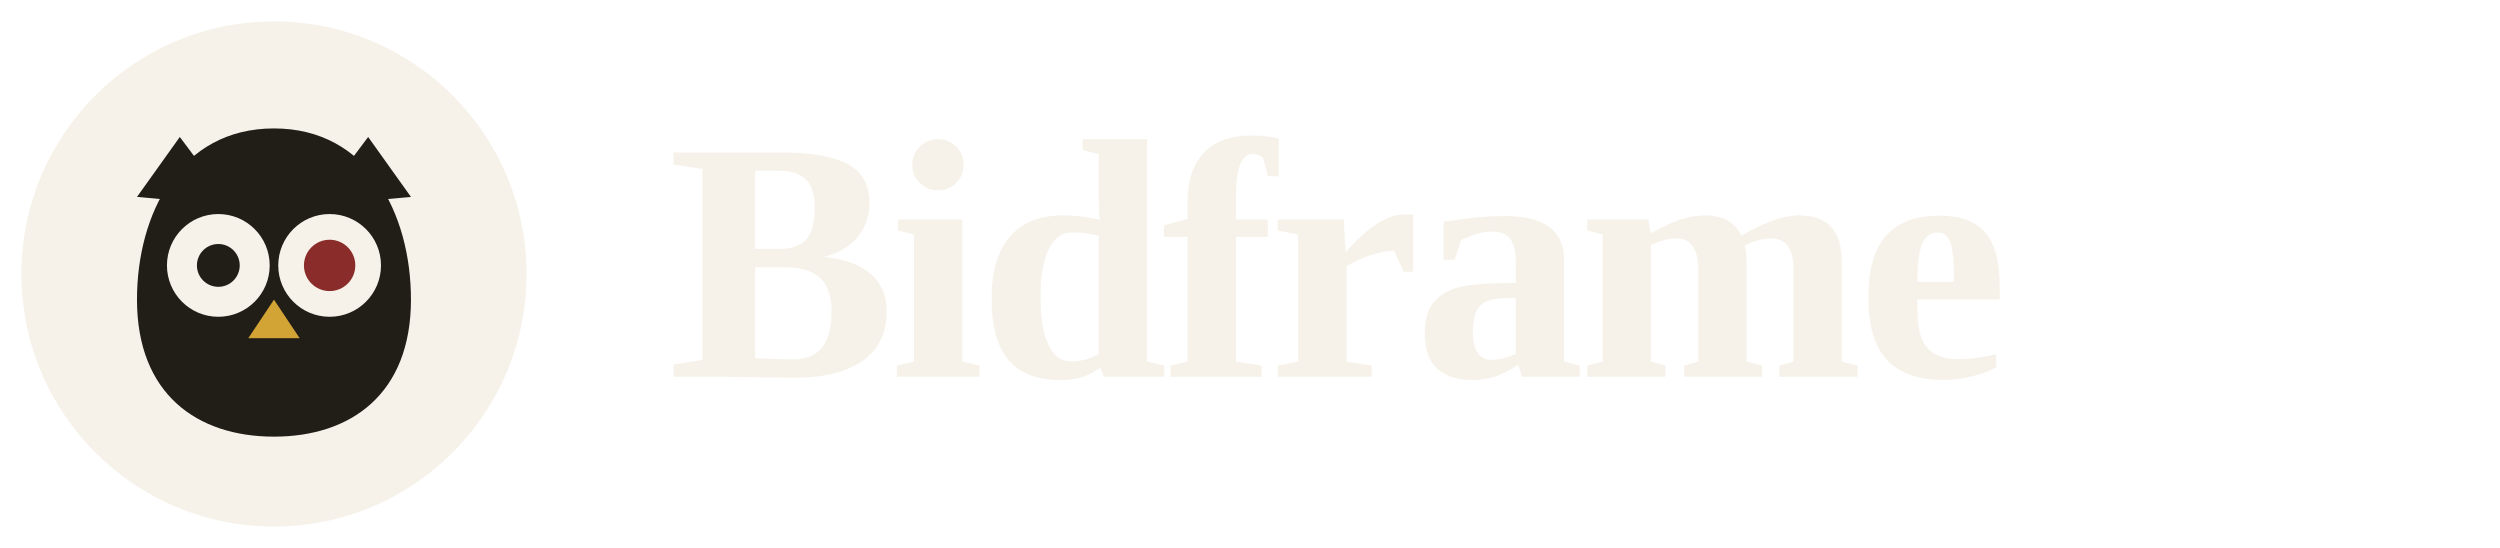
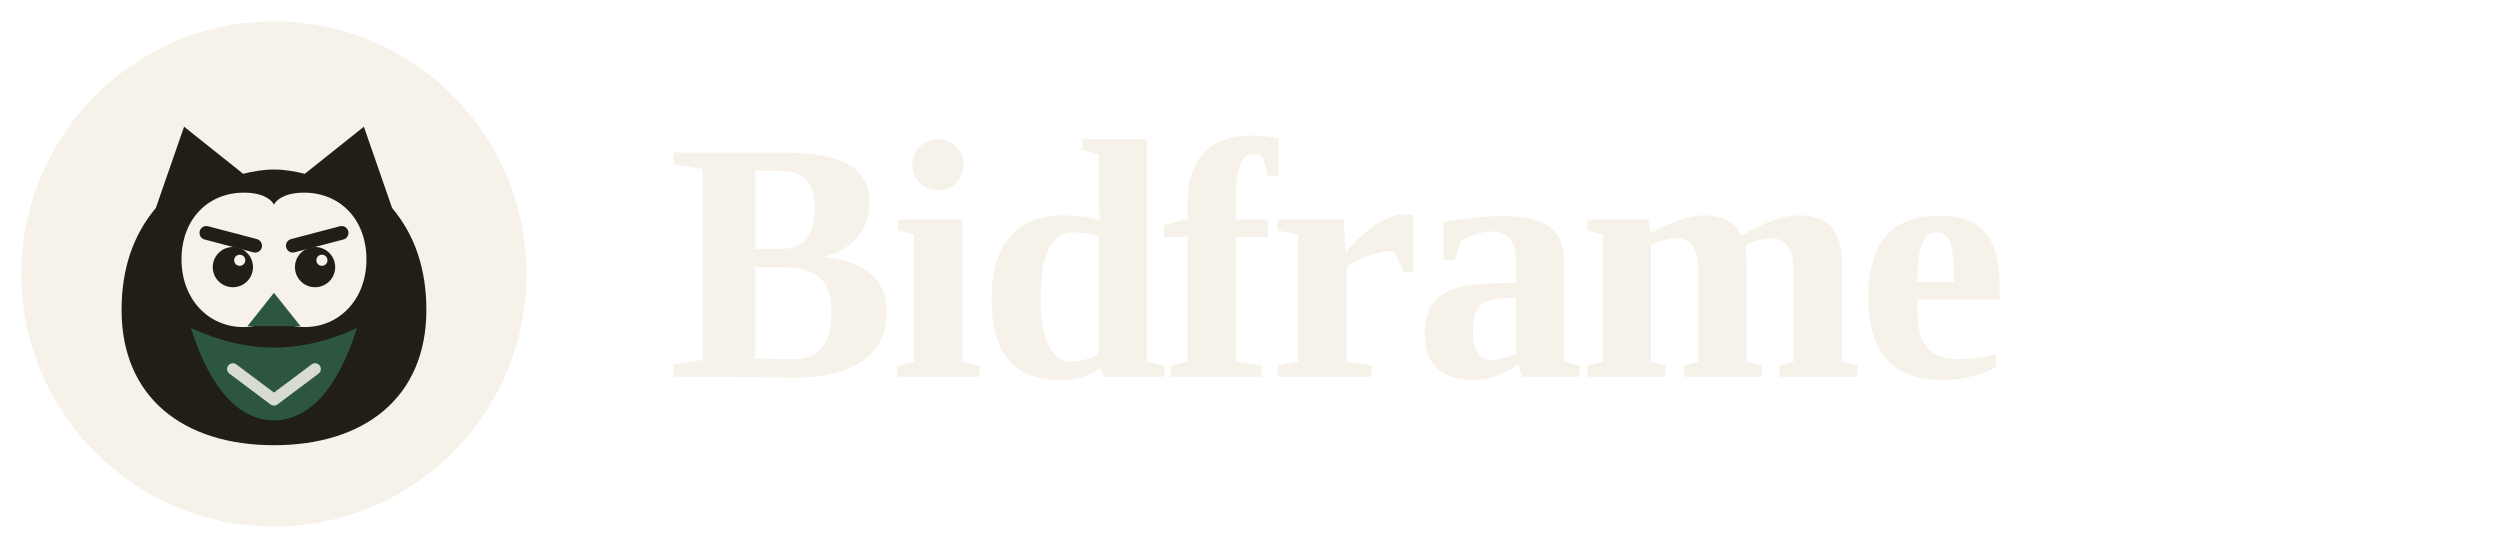
<svg xmlns="http://www.w3.org/2000/svg" viewBox="0 0 292 64" width="292" height="64" role="img" aria-label="Bidframe">
  <defs>

  </defs>
  <g>
    <circle cx="32" cy="32" r="29.5" fill="#f6f2e9" />
-     <path d="M21 16L27 24L16 23Z" fill="#211d17" />
-     <path d="M43 16L37 24L48 23Z" fill="#211d17" />
-     <path d="M32 15C21 15 16 25 16 35C16 46 23 51 32 51C41 51 48 46 48 35C48 25 43 15 32 15Z" fill="#211d17" />
-     <circle cx="25.5" cy="31" r="6" fill="#f6f2e9" />
-     <circle cx="38.5" cy="31" r="6" fill="#f6f2e9" />
-     <circle cx="25.5" cy="31" r="2.5" fill="#211d17" />
-     <circle cx="38.5" cy="31" r="3" fill="#8a2d2a" />
-     <path d="M32 35L35 39.5H29Z" fill="#d2a435" />
+     <path d="M18.2 24.3L21.5 14.8L28.4 20.3C29.6 20 30.8 19.8 32 19.8C33.2 19.8 34.4 20 35.6 20.3L42.5 14.8L45.8 24.3C48.5 27.5 49.8 31.5 49.8 36.2C49.8 46.4 42.6 52 32 52C21.4 52 14.2 46.4 14.2 36.2C14.2 31.5 15.5 27.5 18.2 24.3Z" fill="#211d17" />
+     <path d="M21.2 30.3C21.2 25.6 24.3 22.5 28.5 22.5C30.2 22.5 31.5 23 32 23.9C32.5 23 33.8 22.5 35.5 22.5C39.7 22.5 42.8 25.6 42.8 30.3C42.8 35 39.6 38.2 35.6 38.2C34 38.2 32.8 37.7 32 36.8C31.2 37.7 30 38.2 28.4 38.2C24.4 38.2 21.2 35 21.2 30.3Z" fill="#f6f2e9" />
+     <path d="M22.3 38.3C24.7 46 28.3 49.1 32 49.1C35.7 49.1 39.3 46 41.7 38.3C38.5 39.8 35.2 40.6 32 40.6C28.8 40.6 25.5 39.8 22.3 38.3Z" fill="#2c5640" />
+     <path d="M24.1 27.2L29.8 28.7M39.9 27.2L34.2 28.7" fill="none" stroke="#211d17" stroke-width="1.6" stroke-linecap="round" />
+     <circle cx="27.2" cy="31.2" r="2.35" fill="#211d17" />
+     <circle cx="36.8" cy="31.2" r="2.35" fill="#211d17" />
+     <circle cx="28" cy="30.4" r="0.65" fill="#f6f2e9" />
+     <circle cx="37.6" cy="30.4" r="0.65" fill="#f6f2e9" />
+     <path d="M32 34.2L35.1 38.1H28.9Z" fill="#2c5640" />
+     <path d="M27.2 43.1L32 46.7L36.8 43.1" fill="none" stroke="#f6f2e9" stroke-width="1.35" stroke-linecap="round" stroke-linejoin="round" opacity="0.85" />
  </g>
  <text x="78" y="44" font-family="Fraunces, Georgia, 'Times New Roman', serif" font-weight="600" font-size="40" letter-spacing="-0.8" fill="#f6f2e9">Bidframe</text>
</svg>
